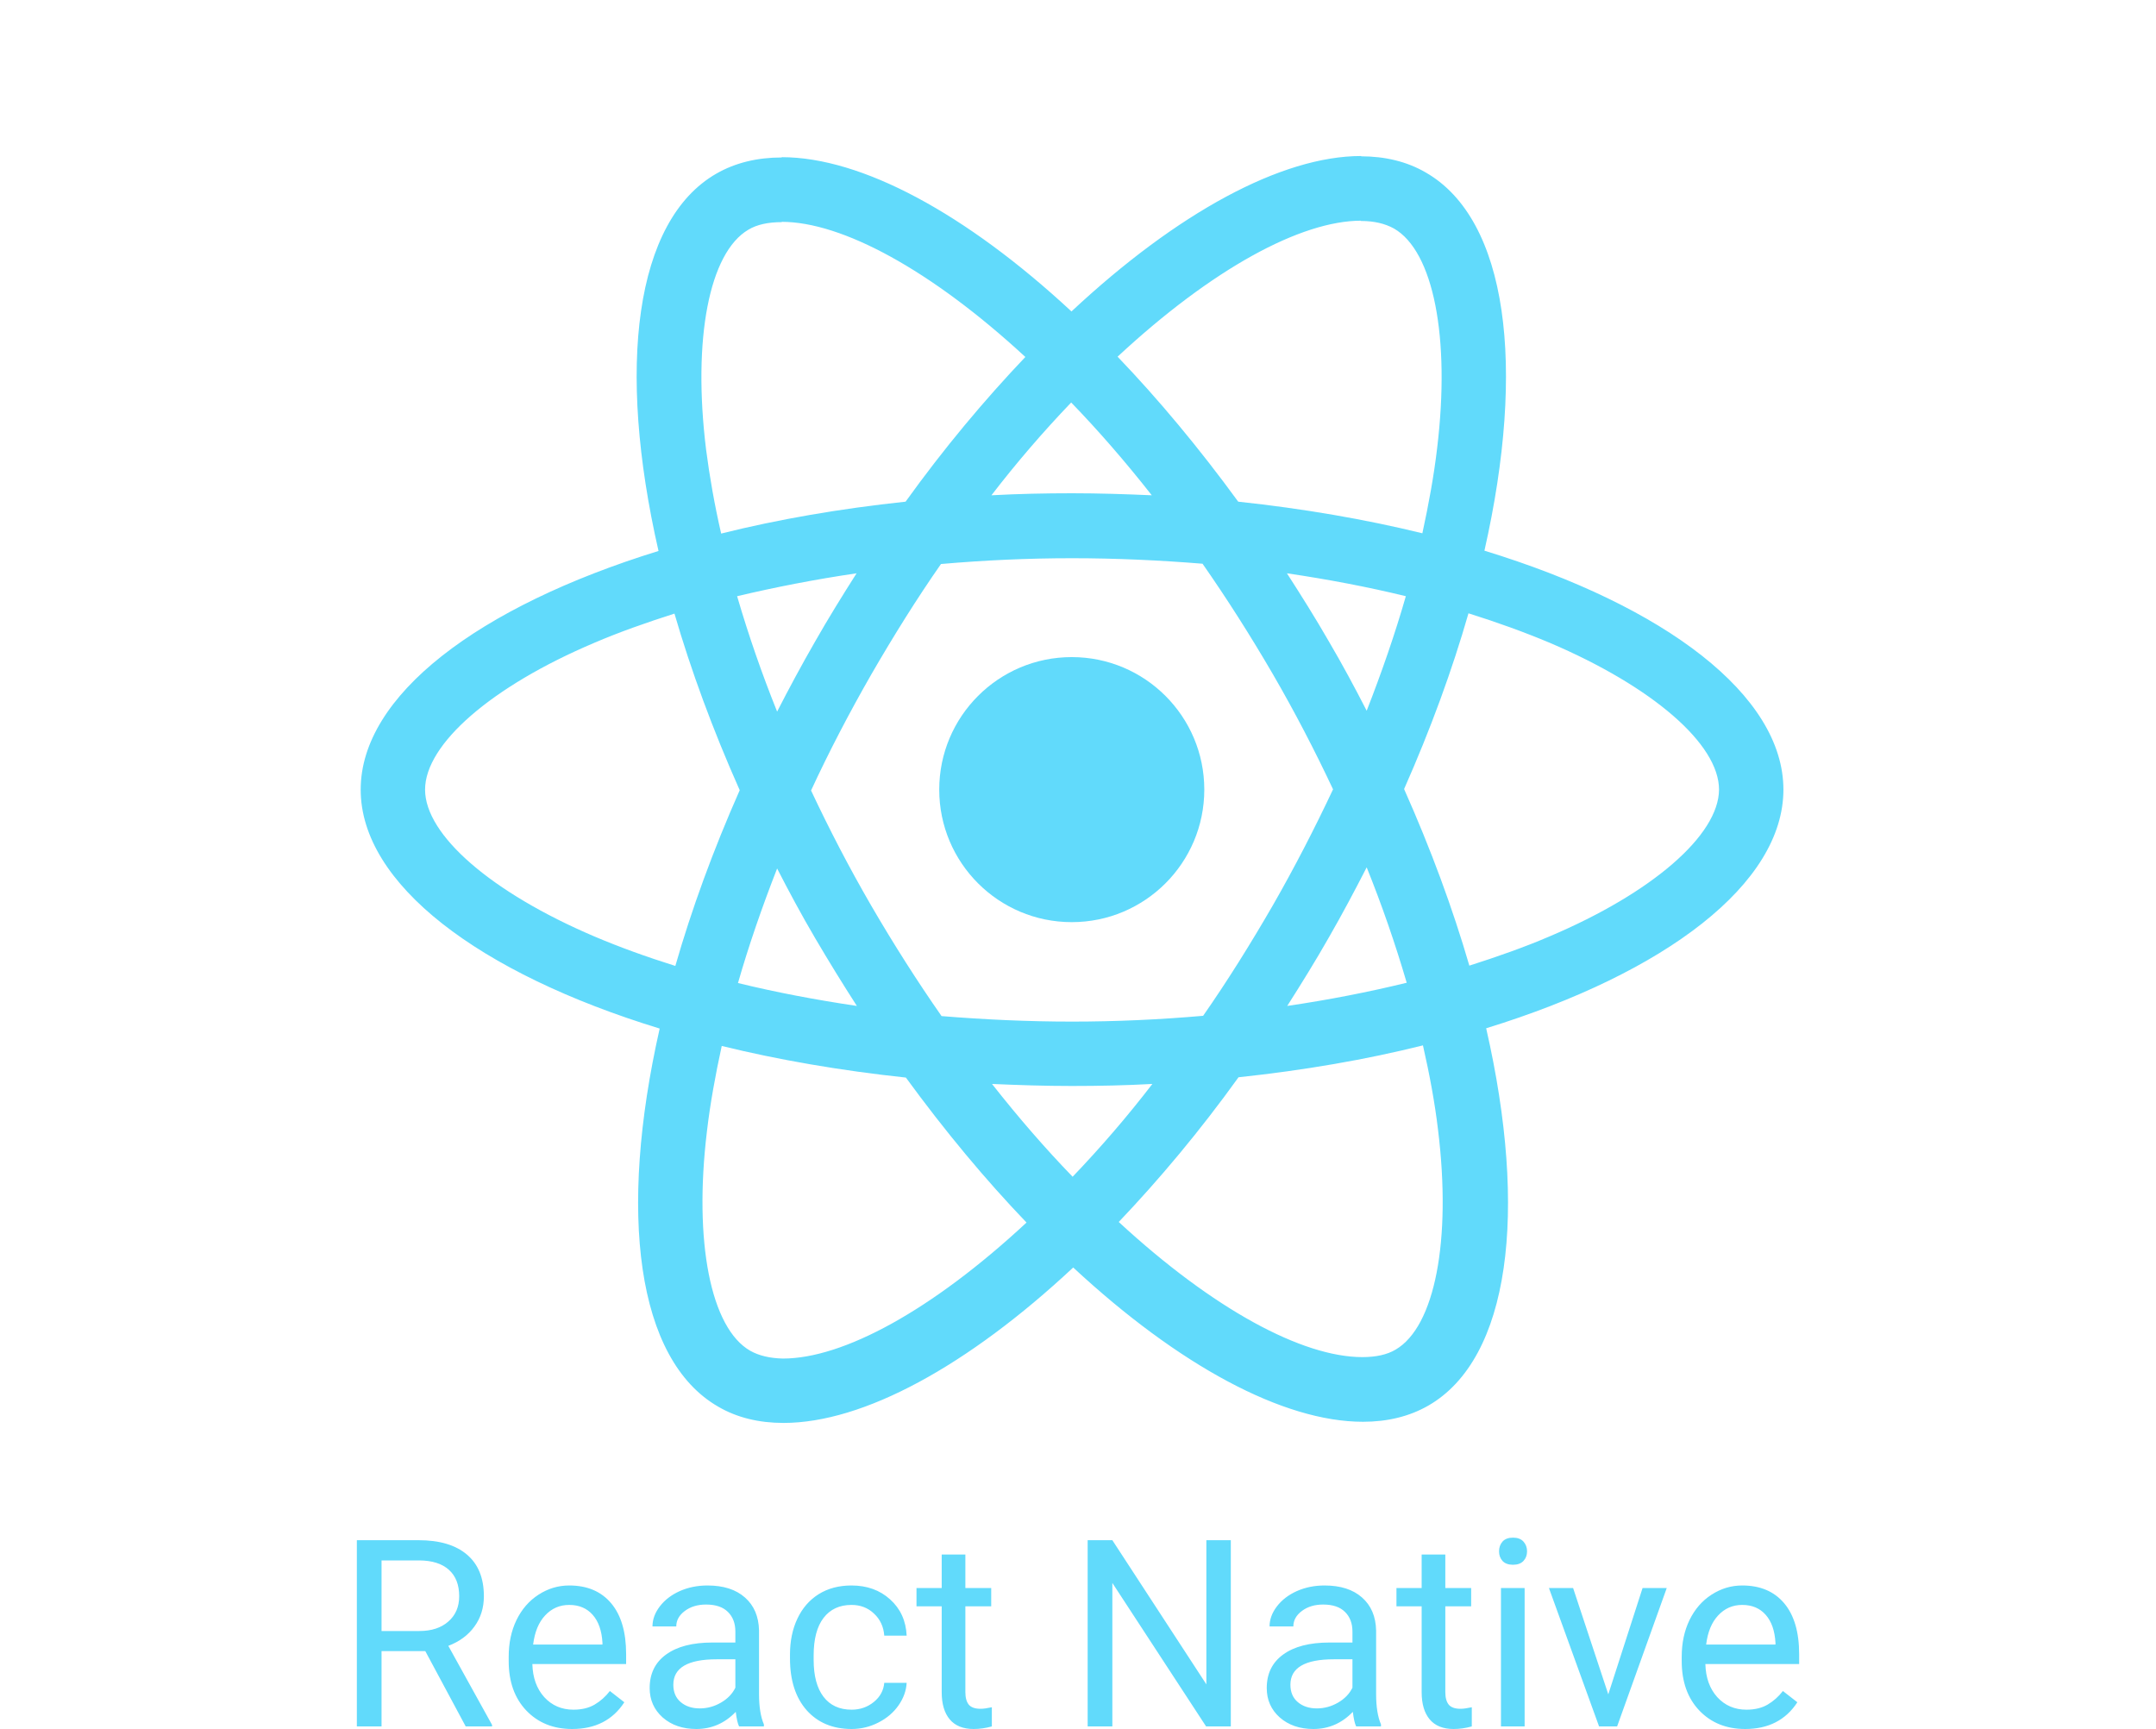
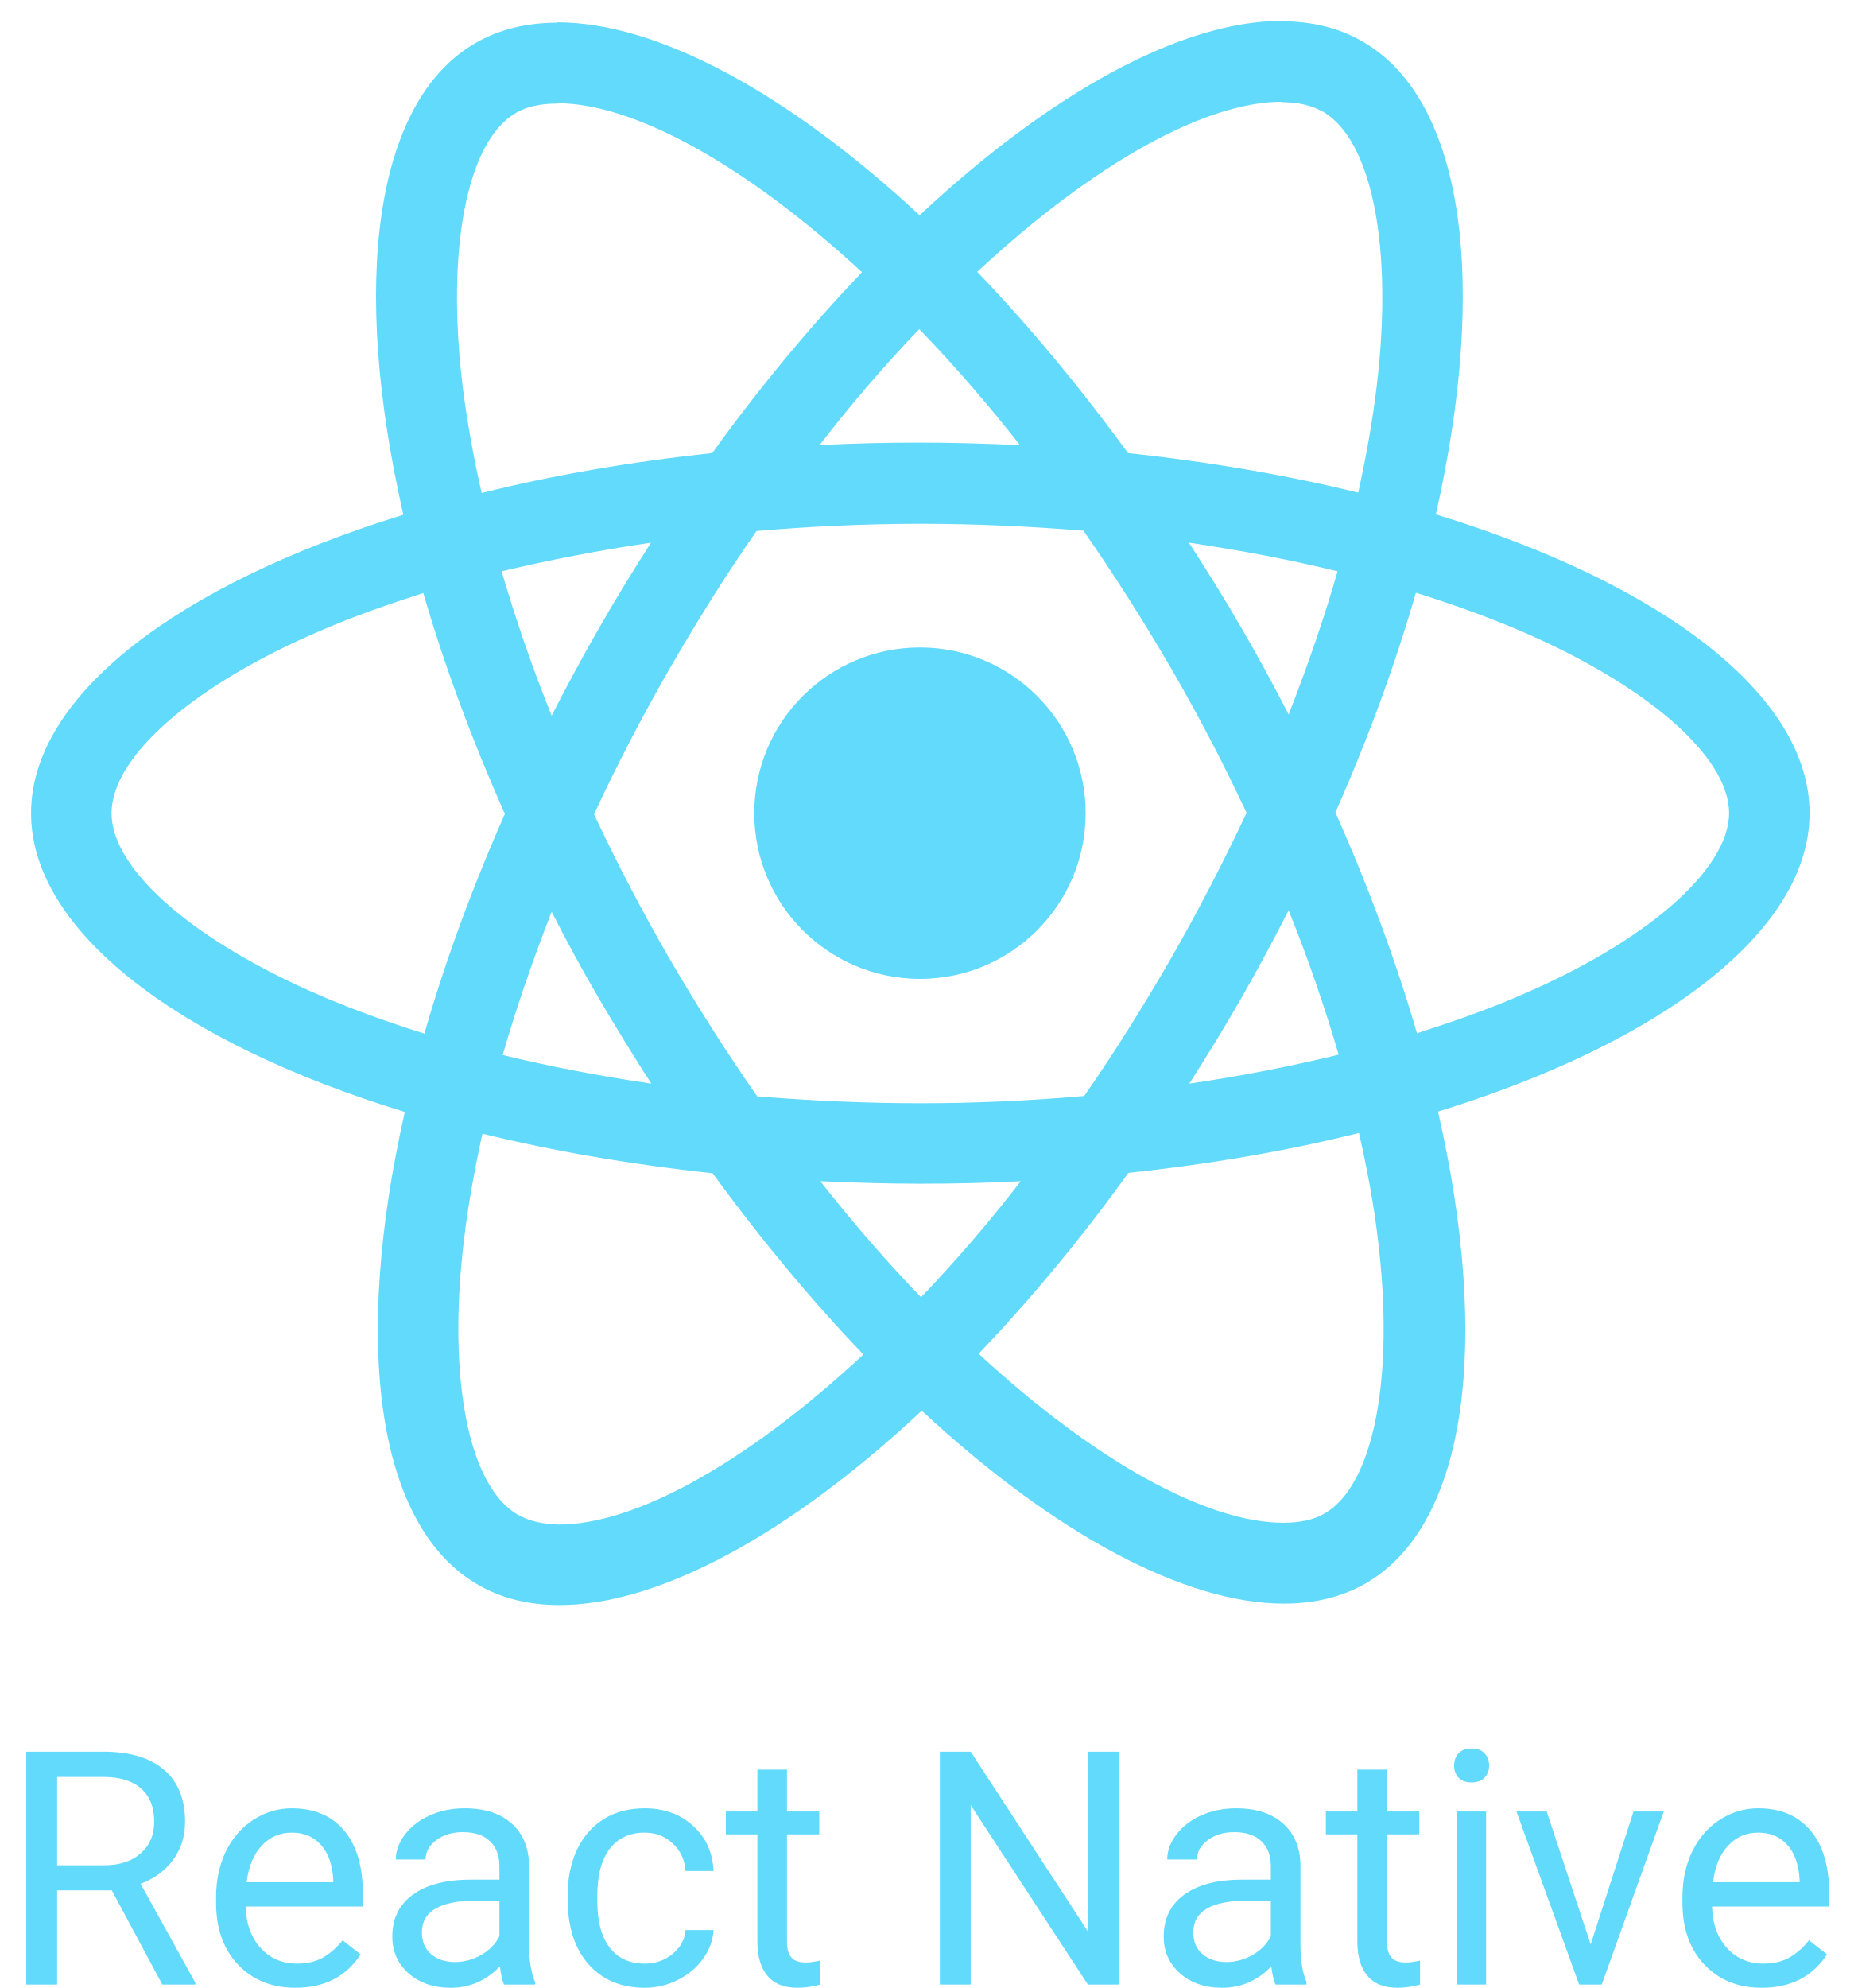
- <svg xmlns="http://www.w3.org/2000/svg" fill="none" height="2005" width="2500" viewBox="670.088 32.462 2224.172 2666.488">
-   <g fill="#61dafb">
-     <path d="M2870 1250.22c0-145.34-182.01-283.079-461.07-368.495 64.4-284.424 35.78-510.711-90.34-583.159-29.07-16.994-63.05-25.044-100.17-25.044v99.728c20.57 0 37.12 4.025 50.98 11.627 60.82 34.882 87.21 167.703 66.63 338.536-4.91 42.038-12.96 86.311-22.8 131.479-87.66-21.466-183.36-38.012-283.98-48.745-60.37-82.734-122.98-157.865-186.04-223.604 145.79-135.504 282.64-209.741 375.66-209.741v-99.727c-122.99 0-283.98 87.653-446.76 239.703-162.79-151.156-323.78-237.914-446.76-237.914v99.727c92.57 0 229.86 73.79 375.65 208.399-62.61 65.74-125.22 140.423-184.7 223.157-101.07 10.733-196.77 27.279-284.42 49.192-10.29-44.72-17.89-88.1-23.26-129.69-21.01-170.833 4.92-303.654 65.3-338.983 13.41-8.05 30.85-11.627 51.43-11.627v-99.728c-37.57 0-71.56 8.05-101.07 25.044-125.67 72.447-153.84 298.287-89 581.817C857.119 968.036 676 1105.33 676 1250.22c0 145.35 182.013 283.09 461.07 368.5-64.4 284.43-35.78 510.71 90.34 583.16 29.07 16.99 63.05 25.04 100.62 25.04 122.98 0 283.98-87.65 446.76-239.7 162.78 151.16 323.78 237.92 446.76 237.92 37.56 0 71.55-8.05 101.07-25.05 125.66-72.45 153.84-298.29 88.99-581.81 277.27-85.42 458.39-223.16 458.39-368.06zm-582.26-298.284c-16.55 57.694-37.12 117.164-60.38 176.644-18.33-35.77-37.56-71.55-58.58-107.33-20.57-35.773-42.49-70.655-64.4-104.643 63.5 9.391 124.77 21.019 183.36 35.329zm-204.83 476.274c-34.88 60.38-70.65 117.62-107.77 170.84-66.64 5.81-134.16 8.94-202.14 8.94-67.53 0-135.06-3.13-201.24-8.5-37.12-53.22-73.35-110.01-108.23-169.94-33.99-58.58-64.84-118.06-93.02-177.98 27.73-59.93 59.03-119.86 92.58-178.44 34.88-60.37 70.65-117.616 107.77-170.834 66.64-5.814 134.16-8.944 202.14-8.944 67.53 0 135.06 3.13 201.24 8.497 37.12 53.218 73.35 110.011 108.23 169.941 33.99 58.58 64.84 118.06 93.02 177.99-28.18 59.92-59.03 119.85-92.58 178.43zm144.45-58.13a1918.154 1918.154 0 0 1 61.72 177.98c-58.59 14.31-120.3 26.39-184.25 35.78 21.91-34.43 43.82-69.76 64.4-105.99 20.57-35.77 39.8-72 58.13-107.77zm-453.47 477.17c-41.59-42.94-83.18-90.79-124.32-143.11 40.25 1.79 81.39 3.13 122.98 3.13 42.04 0 83.63-.89 124.33-3.13a1746.499 1746.499 0 0 1-122.99 143.11zm-332.72-263.41c-63.5-9.39-124.77-21.02-183.35-35.33 16.54-57.69 37.12-117.17 60.37-176.65 18.34 35.78 37.57 71.56 58.58 107.33 21.02 35.78 42.49 70.66 64.4 104.65zm330.49-930.638c41.59 42.931 83.18 90.783 124.32 143.106-40.25-1.789-81.39-3.13-122.98-3.13-42.04 0-83.63.894-124.32 3.13a1746.3 1746.3 0 0 1 122.98-143.106zm-330.94 263.405c-21.91 34.435-43.82 69.764-64.39 105.983-20.57 35.78-39.8 71.56-58.14 107.33a1914.757 1914.757 0 0 1-61.71-177.984c58.58-13.863 120.29-25.938 184.24-35.329zM1036 1476.51c-158.309-67.53-260.72-156.07-260.72-226.29 0-70.21 102.411-159.2 260.72-226.28 38.46-16.55 80.5-31.308 123.88-45.171 25.49 87.651 59.03 178.881 100.62 272.351-41.14 93.02-74.24 183.8-99.28 271.01-44.27-13.87-86.31-29.07-125.22-45.62zm240.6 639.06c-60.82-34.88-87.21-167.7-66.63-338.54 4.92-42.03 12.96-86.31 22.8-131.48 87.66 21.47 183.36 38.02 283.98 48.75 60.37 82.73 122.98 157.86 186.04 223.6-145.79 135.51-282.64 209.74-375.66 209.74-20.12-.44-37.11-4.47-50.53-12.07zm1060.78-340.77c21.01 170.83-4.92 303.65-65.3 338.98-13.41 8.05-30.85 11.63-51.43 11.63-92.57 0-229.86-73.79-375.65-208.4 62.61-65.74 125.22-140.42 184.7-223.16 101.07-10.73 196.77-27.28 284.42-49.19 10.29 45.17 18.34 88.55 23.26 130.14zm172.17-298.29c-38.46 16.55-80.5 31.31-123.88 45.17-25.49-87.65-59.03-178.88-100.62-272.35 41.15-93.02 74.24-183.8 99.28-271.009 44.28 13.864 86.31 29.069 125.67 45.619 158.31 67.52 260.72 156.07 260.72 226.28-.45 70.22-102.86 159.21-261.17 226.29z" />
-     <path d="M1772.55 1454.6c112.88 0 204.38-91.5 204.38-204.38 0-112.87-91.5-204.37-204.38-204.37-112.87 0-204.37 91.5-204.37 204.37 0 112.88 91.5 204.38 204.37 204.38zM775.625 2578.81H708.16V2695h-38.072v-287.22h95.082c32.351 0 57.207 7.37 74.566 22.1 17.491 14.72 26.237 36.16 26.237 64.3 0 17.89-4.866 33.47-14.598 46.76-9.6 13.28-23.014 23.21-40.242 29.78l67.465 121.91v2.37h-40.637zm-67.465-30.97h58.194c18.806 0 33.732-4.87 44.779-14.6 11.178-9.73 16.767-22.75 16.767-39.06 0-17.75-5.326-31.36-15.978-40.83-10.521-9.47-25.776-14.27-45.766-14.4H708.16zm293.93 151.11c-28.936 0-52.477-9.47-70.625-28.41-18.149-19.07-27.223-44.52-27.223-76.34v-6.71c0-21.17 4.011-40.04 12.033-56.61 8.154-16.71 19.464-29.73 33.93-39.06 14.598-9.47 30.379-14.21 47.344-14.21 27.751 0 49.321 9.14 64.701 27.42 15.39 18.28 23.08 44.45 23.08 78.51v15.19H940.736c.526 21.05 6.642 38.08 18.346 51.1 11.836 12.88 26.828 19.33 44.978 19.33 12.89 0 23.8-2.63 32.74-7.89 8.95-5.26 16.77-12.23 23.48-20.91l22.29 17.36c-17.89 27.48-44.71 41.23-80.48 41.23zm-4.541-191.35c-14.729 0-27.091 5.39-37.086 16.17-9.995 10.66-16.176 25.65-18.543 44.98h106.92v-2.76c-1.05-18.54-6.05-32.88-14.99-43.01-8.95-10.25-21.05-15.38-36.301-15.38zM1259.52 2695c-2.11-4.21-3.82-11.7-5.13-22.49-16.97 17.62-37.22 26.44-60.76 26.44-21.04 0-38.33-5.92-51.88-17.76-13.41-11.97-20.12-27.09-20.12-45.37 0-22.22 8.42-39.45 25.25-51.68 16.96-12.37 40.77-18.55 71.41-18.55h35.51v-16.76c0-12.76-3.82-22.89-11.44-30.38-7.63-7.63-18.88-11.44-33.74-11.44-13.02 0-23.93 3.28-32.74 9.86-8.81 6.57-13.22 14.53-13.22 23.87h-36.69c0-10.65 3.75-20.91 11.24-30.78 7.63-9.99 17.89-17.88 30.78-23.67 13.02-5.78 27.28-8.68 42.8-8.68 24.6 0 43.86 6.18 57.8 18.55 13.94 12.23 21.17 29.13 21.7 50.69v98.24c0 19.6 2.5 35.18 7.5 46.75v3.16zm-60.56-27.81c11.44 0 22.29-2.96 32.55-8.88 10.25-5.92 17.68-13.61 22.29-23.08v-43.79h-28.61c-44.71 0-67.07 13.08-67.07 39.25 0 11.44 3.82 20.39 11.44 26.83 7.63 6.44 17.43 9.67 29.4 9.67zm234.15 1.97c13.02 0 24.4-3.95 34.13-11.84s15.12-17.75 16.17-29.59h34.53c-.66 12.23-4.87 23.87-12.63 34.92s-18.15 19.86-31.17 26.43c-12.89 6.58-26.56 9.87-41.03 9.87-29.06 0-52.21-9.67-69.44-29-17.09-19.47-25.64-46.03-25.64-79.7v-6.11c0-20.78 3.81-39.26 11.44-55.43 7.63-16.18 18.54-28.74 32.75-37.68 14.33-8.95 31.23-13.42 50.69-13.42 23.94 0 43.8 7.17 59.58 21.51 15.91 14.33 24.39 32.94 25.45 55.82h-34.53c-1.05-13.81-6.31-25.12-15.78-33.93-9.33-8.94-20.91-13.41-34.72-13.41-18.54 0-32.94 6.7-43.2 20.12-10.12 13.28-15.19 32.55-15.19 57.8v6.9c0 24.59 5.07 43.53 15.19 56.81 10.13 13.29 24.6 19.93 43.4 19.93zm175.37-239.28v51.68h39.85v28.21h-39.85v132.36c0 8.55 1.78 14.99 5.33 19.33 3.55 4.21 9.6 6.32 18.15 6.32 4.2 0 9.99-.79 17.35-2.37V2695c-9.6 2.63-18.93 3.95-28.01 3.95-16.3 0-28.6-4.94-36.89-14.8-8.28-9.86-12.42-23.87-12.42-42.02v-132.36h-38.87v-28.21h38.87v-51.68zM2017.81 2695h-38.08l-144.59-221.33V2695h-38.07v-287.22h38.07l144.99 222.32v-222.32h37.68zm193.32 0c-2.11-4.21-3.82-11.7-5.13-22.49-16.97 17.62-37.22 26.44-60.76 26.44-21.04 0-38.34-5.92-51.88-17.76-13.41-11.97-20.12-27.09-20.12-45.37 0-22.22 8.41-39.45 25.25-51.68 16.96-12.37 40.77-18.55 71.41-18.55h35.51v-16.76c0-12.76-3.82-22.89-11.45-30.38-7.62-7.63-18.87-11.44-33.73-11.44-13.02 0-23.93 3.28-32.74 9.86-8.81 6.57-13.22 14.53-13.22 23.87h-36.69c0-10.65 3.75-20.91 11.24-30.78 7.63-9.99 17.89-17.88 30.78-23.67 13.02-5.78 27.28-8.68 42.8-8.68 24.59 0 43.86 6.18 57.8 18.55 13.94 12.23 21.17 29.13 21.7 50.69v98.24c0 19.6 2.5 35.18 7.5 46.75v3.16zm-60.56-27.81c11.44 0 22.29-2.96 32.55-8.88 10.25-5.92 17.68-13.61 22.29-23.08v-43.79h-28.61c-44.71 0-67.07 13.08-67.07 39.25 0 11.44 3.82 20.39 11.44 26.83 7.63 6.44 17.43 9.67 29.4 9.67zm198.05-237.31v51.68h39.85v28.21h-39.85v132.36c0 8.55 1.78 14.99 5.33 19.33 3.55 4.21 9.6 6.32 18.15 6.32 4.2 0 9.99-.79 17.36-2.37V2695c-9.61 2.63-18.94 3.95-28.02 3.95-16.3 0-28.6-4.94-36.89-14.8-8.28-9.86-12.42-23.87-12.42-42.02v-132.36h-38.86v-28.21h38.86v-51.68zM2470.93 2695h-36.5v-213.44h36.5zm-39.46-270.06c0-5.91 1.78-10.91 5.33-14.99 3.68-4.08 9.07-6.11 16.17-6.11 7.11 0 12.5 2.03 16.18 6.11s5.52 9.08 5.52 14.99c0 5.92-1.84 10.85-5.52 14.8-3.68 3.94-9.07 5.92-16.18 5.92-7.1 0-12.49-1.98-16.17-5.92-3.55-3.95-5.33-8.88-5.33-14.8zm168.47 220.55l52.86-163.93h37.29L2613.55 2695h-27.82l-77.32-213.44h37.28zm211.07 53.46c-28.93 0-52.47-9.47-70.62-28.41-18.15-19.07-27.22-44.52-27.22-76.34v-6.71c0-21.17 4.01-40.04 12.03-56.61 8.15-16.71 19.46-29.73 33.93-39.06 14.6-9.47 30.38-14.21 47.34-14.21 27.75 0 49.32 9.14 64.71 27.42 15.38 18.28 23.08 44.45 23.08 78.51v15.19h-144.6c.53 21.05 6.64 38.08 18.35 51.1 11.83 12.88 26.83 19.33 44.97 19.33 12.89 0 23.81-2.63 32.75-7.89s16.77-12.23 23.48-20.91l22.29 17.36c-17.89 27.48-44.72 41.23-80.49 41.23zm-4.54-191.35c-14.72 0-27.09 5.39-37.08 16.17-10 10.66-16.18 25.65-18.54 44.98h106.91v-2.76c-1.05-18.54-6.05-32.88-14.99-43.01-8.94-10.25-21.04-15.38-36.3-15.38z" />
+ <svg xmlns="http://www.w3.org/2000/svg" version="1.2" viewBox="0 0 2576 2756" width="2576" height="2756">
+   <style>
+ 		.s0 { fill: #61dafb } 
+ 	</style>
+   <g>
+     <path class="s0" d="m2509.16 1127.3c0-163.37-204.58-318.19-518.25-414.2 72.39-319.69 40.22-574.04-101.54-655.48-32.68-19.1-70.87-28.15-112.59-28.15v112.1c23.12 0 41.72 4.52 57.3 13.07 68.36 39.21 98.02 188.5 74.89 380.52-5.52 47.25-14.56 97.01-25.63 147.78-98.53-24.13-206.09-42.72-319.19-54.79-67.86-92.99-138.23-177.44-209.11-251.33 163.87-152.31 317.69-235.75 422.24-235.75v-112.1c-138.24 0-319.19 98.52-502.16 269.43-182.98-169.9-363.93-267.42-502.17-267.42v112.1c104.05 0 258.37 82.94 422.24 234.24-70.37 73.89-140.75 157.84-207.61 250.83-113.6 12.07-221.17 30.66-319.69 55.29-11.56-50.26-20.11-99.02-26.14-145.77-23.62-192.02 5.53-341.31 73.4-381.02 15.07-9.05 34.67-13.07 57.8-13.07v-112.1c-42.23 0-80.43 9.05-113.6 28.15-141.25 81.44-172.92 335.28-100.04 653.98-312.65 96.51-516.23 250.83-516.23 413.69 0 163.37 204.58 318.19 518.24 414.2-72.38 319.7-40.21 574.04 101.55 655.48 32.67 19.09 70.87 28.14 113.1 28.14 138.23 0 319.19-98.52 502.16-269.43 182.97 169.91 363.93 267.43 502.17 267.43 42.21 0 80.42-9.05 113.6-28.16 141.24-81.43 172.92-335.28 100.03-653.96 311.65-96.01 515.23-250.83 515.23-413.7zm-654.47-335.28c-18.6 64.85-41.72 131.69-67.86 198.55-20.61-40.2-42.22-80.42-65.85-120.64-23.12-40.21-47.76-79.42-72.39-117.62 71.38 10.56 140.25 23.63 206.1 39.71zm-230.23 535.34c-39.2 67.87-79.41 132.21-121.13 192.03-74.91 6.53-150.8 10.04-227.21 10.04-75.91 0-151.81-3.51-226.2-9.55-41.72-59.82-82.44-123.65-121.65-191.01-38.2-65.85-72.88-132.71-104.56-200.06 31.17-67.36 66.36-134.72 104.07-200.57 39.2-67.85 79.41-132.2 121.13-192.02 74.9-6.53 150.8-10.05 227.21-10.05 75.9 0 151.81 3.52 226.2 9.55 41.72 59.82 82.44 123.66 121.65 191.02 38.2 65.84 72.88 132.7 104.55 200.06-31.67 67.35-66.35 134.71-104.06 200.56zm162.37-65.34q9.89 24.56 19.18 49.36 9.28 24.8 17.96 49.81 8.68 25.02 16.73 50.25 8.06 25.22 15.5 50.63c-65.86 16.09-135.22 29.67-207.1 40.22 24.63-38.7 49.25-78.41 72.39-119.13 23.12-40.21 44.73-80.93 65.34-121.14zm-509.71 536.35c-46.75-48.27-93.5-102.05-139.74-160.86 45.24 2.01 91.49 3.52 138.23 3.52 47.26 0 94-1 139.75-3.52q-16.18 21.02-32.92 41.6-16.74 20.58-34.03 40.7-17.29 20.11-35.11 39.76-17.83 19.64-36.18 38.8zm-373.98-296.08c-71.38-10.55-140.25-23.63-206.09-39.71 18.59-64.85 41.72-131.7 67.86-198.56 20.61 40.22 42.23 80.44 65.84 120.64q35.44 60.32 72.39 117.63zm371.47-1046.05c46.75 48.25 93.5 102.04 139.74 160.85-45.24-2.01-91.48-3.52-138.23-3.52-47.25 0-94 1.01-139.74 3.52q16.18-21.02 32.92-41.6 16.73-20.57 34.02-40.69 17.29-20.12 35.12-39.76 17.82-19.65 36.17-38.8zm-371.98 296.07c-24.63 38.71-49.25 78.42-72.37 119.13-23.12 40.21-44.74 80.43-65.35 120.64q-9.9-24.56-19.19-49.36-9.28-24.8-17.96-49.82-8.67-25.02-16.73-50.24-8.05-25.22-15.49-50.64c65.85-15.58 135.21-29.15 207.09-39.71zm-454.91 629.34c-177.94-75.91-293.05-175.43-293.05-254.35 0-78.92 115.11-178.95 293.05-254.35 43.23-18.6 90.48-35.19 139.24-50.77 28.65 98.52 66.35 201.07 113.1 306.13-46.24 104.55-83.45 206.59-111.59 304.62-49.76-15.59-97.01-32.68-140.75-51.28zm270.44 718.31c-68.36-39.2-98.03-188.5-74.89-380.52 5.53-47.24 14.56-97.02 25.62-147.79 98.53 24.14 206.1 42.74 319.2 54.8 67.86 92.99 138.23 177.43 209.11 251.33-163.87 152.31-317.69 235.75-422.25 235.75-22.61-0.5-41.71-5.03-56.79-13.57zm1192.33-383.03c23.62 192.02-5.53 341.31-73.4 381.02-15.07 9.05-34.67 13.07-57.81 13.07-104.05 0-258.36-82.94-422.23-234.24 70.37-73.9 140.75-157.84 207.6-250.84 113.61-12.06 221.18-30.66 319.7-55.29 11.56 50.77 20.61 99.53 26.14 146.28zm193.52-335.28c-43.23 18.6-90.48 35.19-139.24 50.77-28.65-98.52-66.35-201.06-113.1-306.12 46.25-104.56 83.45-206.6 111.59-304.62 49.77 15.58 97.02 32.67 141.26 51.27 177.94 75.9 293.05 175.43 293.05 254.35-0.51 78.92-115.62 178.95-293.56 254.35z" />
+     <path class="s0" d="m1275.61 1357.02c126.88 0 229.73-102.85 229.73-229.72 0-126.87-102.85-229.72-229.73-229.72-126.86 0-229.71 102.85-229.71 229.72 0 126.87 102.85 229.72 229.71 229.72zm-1120.55 1263.63h-75.84v130.6h-42.79v-322.84h106.87q54.55 0 83.82 24.84 29.49 24.82 29.49 72.27 0 30.16-16.41 52.56-16.19 22.4-45.23 33.48l75.83 137.02v2.67h-45.68zm-75.83-34.81h65.41q31.71 0 50.33-16.41 18.85-16.41 18.85-43.91 0-29.92-17.96-45.89-17.74-15.97-51.44-16.19h-65.19zm330.38 169.85q-48.78 0-79.38-31.93-30.6-32.15-30.6-85.81v-7.54q0-35.69 13.52-63.63 13.75-28.17 38.14-43.9 24.61-15.97 53.22-15.98 46.79 0 72.72 30.83 25.95 30.82 25.94 88.24v17.08h-162.52q0.89 35.48 20.62 57.43 19.96 21.72 50.56 21.73 21.73 0 36.8-8.87 15.08-8.87 26.39-23.5l25.05 19.51q-30.15 46.34-90.46 46.34zm-5.1-215.08q-24.84 0-41.69 18.18-16.85 17.97-20.84 50.56h120.18v-3.1q-1.77-31.27-16.85-48.35-15.09-17.28-40.8-17.29zm294.46 210.64q-3.56-7.09-5.77-25.28-28.61 29.72-68.29 29.72-35.48 0-58.32-19.96-22.61-20.18-22.61-51 0-37.46 28.38-58.08 28.6-20.86 80.26-20.85h39.92v-18.84q-0.01-21.52-12.86-34.15-12.87-12.86-37.93-12.86-21.94 0-36.8 11.08-14.85 11.08-14.86 26.83h-41.24q0.01-17.95 12.64-34.59 12.86-16.85 34.6-26.61 21.94-9.75 48.1-9.76 41.47 0 64.97 20.86 23.5 20.62 24.39 56.97v110.42q0 33.05 8.43 52.55v3.55zm-68.07-31.25q19.29 0 36.59-9.99 17.28-9.97 25.05-25.94v-49.22h-32.15q-75.39 0-75.39 44.12 0 19.29 12.86 30.16 12.86 10.86 33.04 10.87zm263.19 2.21q21.96 0 38.36-13.31 16.41-13.3 18.18-33.26h38.81q-1.11 20.62-14.2 39.25-13.08 18.63-35.03 29.71-21.73 11.09-46.12 11.09-49 0-78.05-32.59-28.82-32.82-28.82-89.59v-6.86q0-35.04 12.86-62.31 12.86-27.28 36.81-42.35 24.16-15.09 56.98-15.09 40.36 0 66.96 24.18 26.83 24.17 28.61 62.74h-38.81q-1.77-23.28-17.74-38.13-15.73-15.08-39.02-15.08-31.26 0-48.56 22.62-17.07 22.39-17.08 64.97v7.75q0.01 41.46 17.08 63.86 17.08 22.4 48.78 22.4zm197.12-268.95v58.08h44.79v31.71h-44.79v148.78q0 14.41 5.99 21.72 5.98 7.11 20.4 7.11 7.09 0 19.5-2.67v33.26q-16.18 4.44-31.48 4.44-27.49 0-41.47-16.63-13.96-16.63-13.96-47.23v-148.78h-43.69v-31.71h43.69v-58.08zm460.1 297.99h-42.81l-162.52-248.77v248.77h-42.79v-322.84h42.79l162.97 249.9v-249.9h42.36zm217.29 0q-3.56-7.09-5.77-25.27-28.6 29.71-68.29 29.71-35.48 0-58.31-19.96-22.62-20.18-22.62-50.99-0.01-37.47 28.38-58.09 28.6-20.86 80.27-20.85h39.91v-18.84q0-21.52-12.87-34.15-12.85-12.86-37.91-12.86-21.95 0-36.8 11.08-14.86 11.08-14.86 26.83h-41.24q0-17.95 12.63-34.59 12.87-16.85 34.6-26.61 21.95-9.75 48.11-9.75 41.46-0.01 64.97 20.85 23.5 20.62 24.39 56.97v110.43q0 33.04 8.43 52.54v3.55zm-68.07-31.25q19.28 0 36.58-9.99 17.28-9.97 25.06-25.94v-49.22h-32.16q-75.39 0-75.39 44.12 0.01 19.29 12.86 30.16 12.86 10.86 33.05 10.87zm222.61-266.74v58.09h44.79v31.7h-44.79v148.78q0 14.41 5.99 21.73 5.98 7.1 20.4 7.1 7.08 0 19.51-2.66v33.25q-16.19 4.44-31.49 4.44-27.49 0-41.47-16.63-13.96-16.63-13.96-47.23v-148.78h-43.68v-31.7h43.68v-58.09zm137.48 297.99h-41.03v-239.9h41.03zm-44.35-303.56q0-9.96 5.99-16.84 6.2-6.88 18.17-6.87 11.99-0.01 18.19 6.87 6.2 6.88 6.2 16.84 0 9.98-6.2 16.64-6.2 6.65-18.19 6.65-11.97 0-18.17-6.65-5.99-6.66-5.99-16.64zm189.36 247.91l59.41-184.26h41.92l-86.03 239.91h-31.27l-86.91-239.91h41.9zm237.25 60.09q-48.78 0-79.38-31.94-30.6-32.15-30.6-85.8v-7.55q0-35.69 13.53-63.63 13.74-28.17 38.13-43.9 24.62-15.97 53.21-15.97 46.79 0 72.74 30.82 25.94 30.82 25.94 88.24v17.08h-162.53q0.89 35.48 20.62 57.43 19.96 21.73 50.55 21.73 21.74 0 36.81-8.87 15.08-8.87 26.39-23.5l25.06 19.51q-30.16 46.34-90.47 46.35zm-5.11-215.08q-24.82 0-41.67 18.17-16.87 17.97-20.84 50.56h120.16v-3.1q-1.77-31.26-16.84-48.35-15.08-17.28-40.81-17.28z" />
  </g>
</svg>
